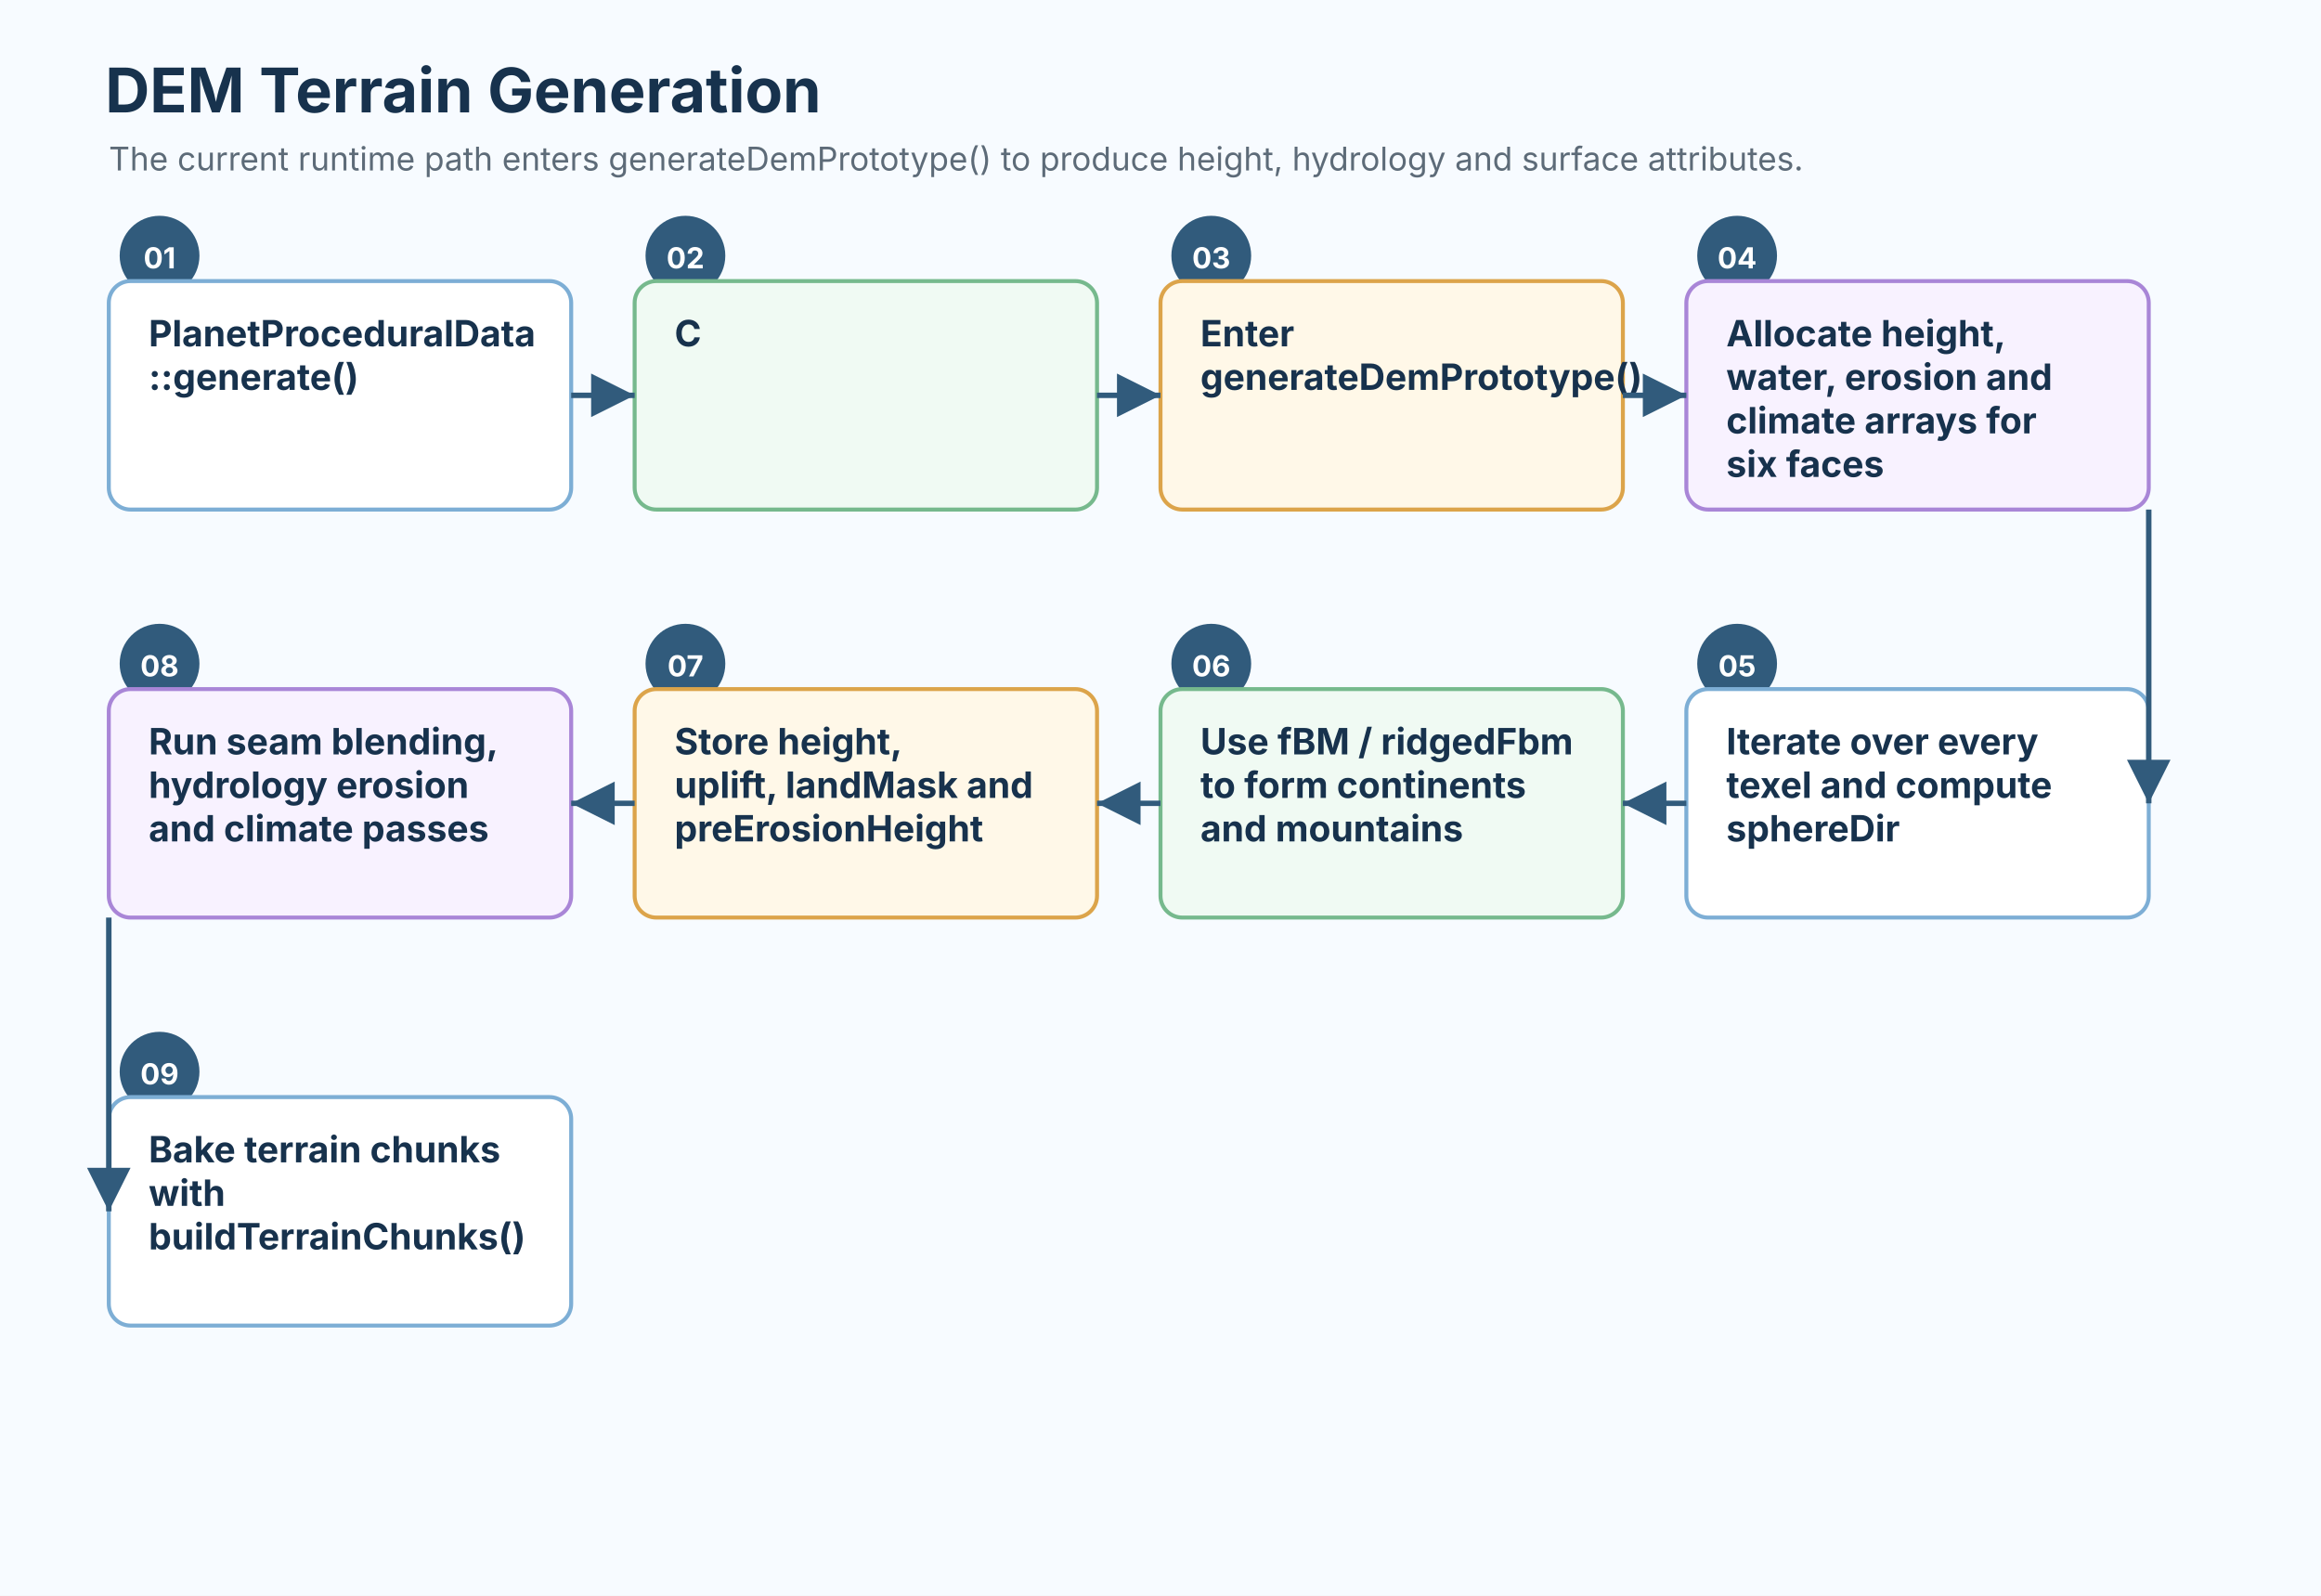
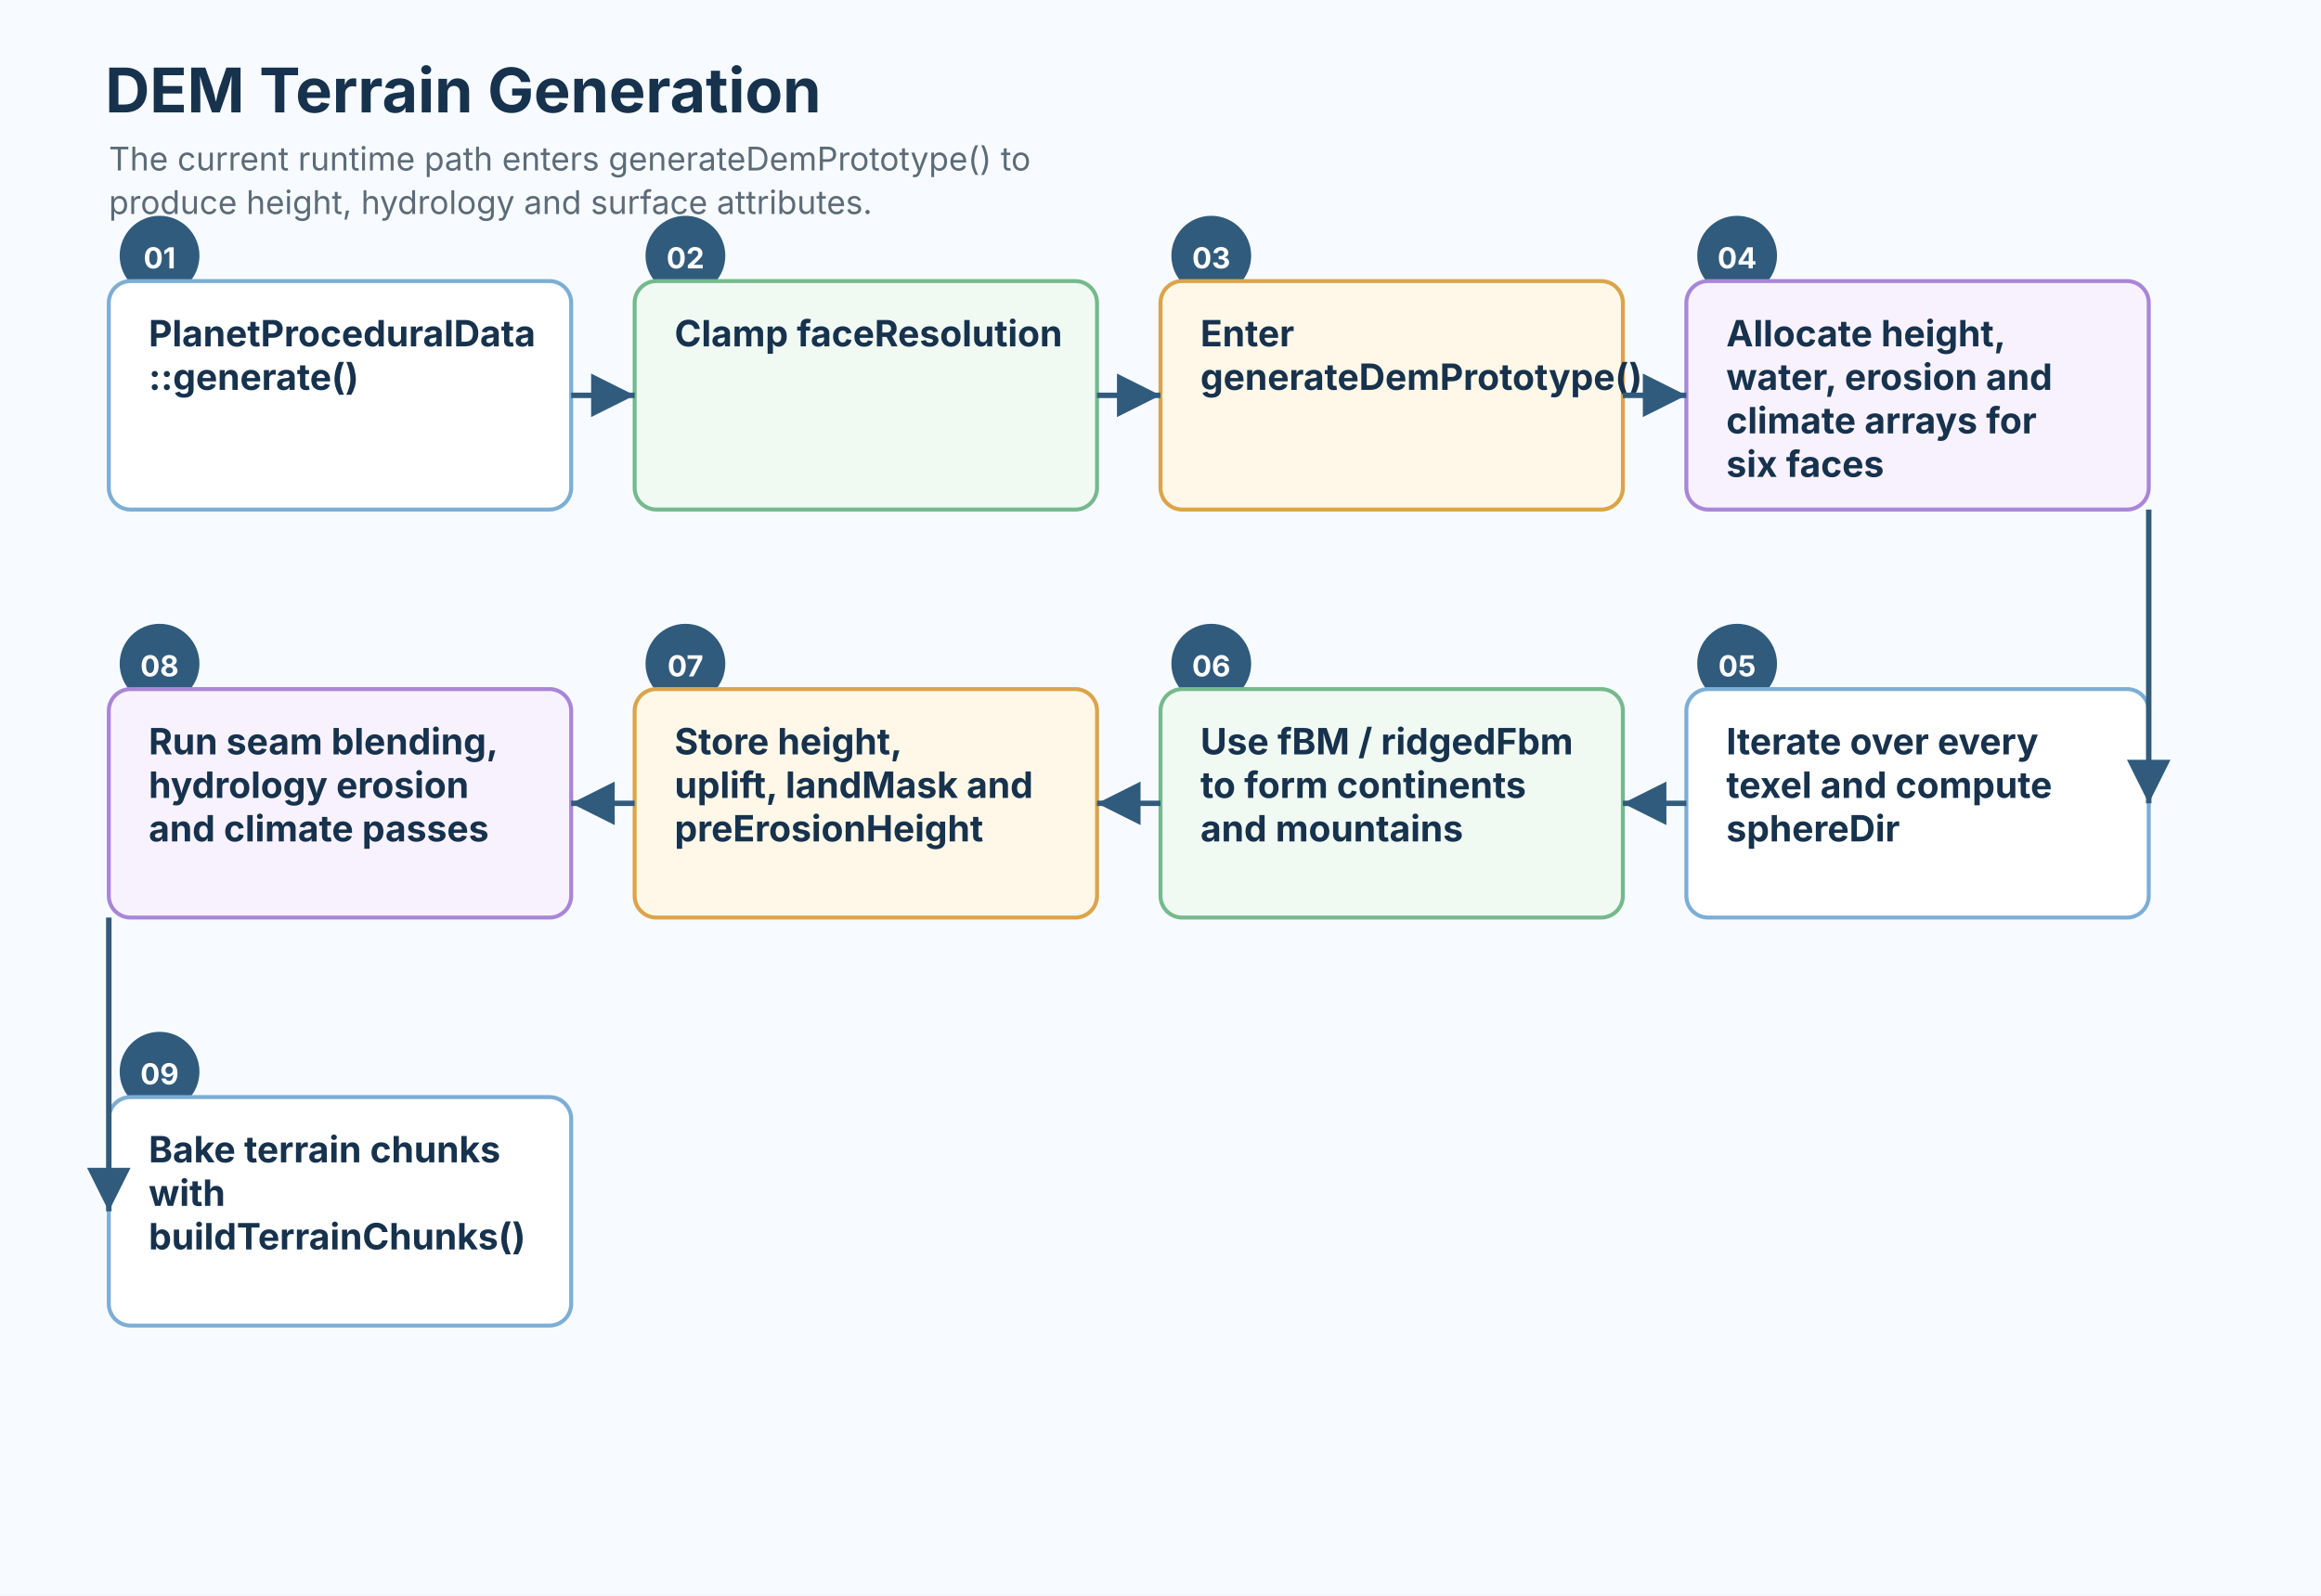
<svg xmlns="http://www.w3.org/2000/svg" width="1280" height="880" viewBox="0 0 1280 880" role="img" aria-labelledby="title desc">
  <defs>
    <marker id="arrow" markerWidth="12" markerHeight="12" refX="10" refY="6" orient="auto">
      <path d="M2,2 L10,6 L2,10 Z" fill="#315b7c" />
    </marker>
    <style>
      .bg{fill:#f7fbff}.title{font:700 34px Inter,Segoe UI,Arial,sans-serif;fill:#17324d}.sub{font:18px Inter,Segoe UI,Arial,sans-serif;fill:#5d6b78}
      .box{fill:#fff;stroke-width:2.2}.blue{stroke:#7daed5;fill:#ffffff}.green{stroke:#76b98d;fill:#f0faf3}.amber{stroke:#dca44a;fill:#fff8e8}.violet{stroke:#a986d7;fill:#f8f2ff}
      .label{font:700 20px Inter,Segoe UI,Arial,sans-serif;fill:#17324d}.small{font:16px Inter,Segoe UI,Arial,sans-serif;fill:#435464}.arrow{stroke:#315b7c;stroke-width:3;fill:none;marker-end:url(#arrow)}
      .numCircle{fill:#315b7c}.num{font:700 16px Inter,Segoe UI,Arial,sans-serif;fill:white}
    </style>
  </defs>
  <rect class="bg" width="1280" height="880" />
  <text class="title" x="58" y="62">DEM Terrain Generation</text>
-   <text class="sub" x="60" y="94">The current runtime path enters generateDemPrototype() to produce height, hydrology and surface attributes.</text>
+   <text class="sub" x="60" y="94" text-anchor="start">The current runtime path enters generateDemPrototype() to</text>
+   <text class="sub" x="60" y="118" text-anchor="start">produce height, hydrology and surface attributes.</text>
  <circle class="numCircle" cx="88" cy="141" r="22" />
  <text class="num" x="88" y="148" text-anchor="middle">01</text>
  <rect class="box blue" x="60" y="155" width="255" height="126" rx="12" />
  <text class="label" x="82" y="191" text-anchor="start">PlanetProceduralData</text>
  <text class="label" x="82" y="215" text-anchor="start">::generate()</text>
  <circle class="numCircle" cx="378" cy="141" r="22" />
  <text class="num" x="378" y="148" text-anchor="middle">02</text>
  <rect class="box green" x="350" y="155" width="255" height="126" rx="12" />
-   <text class="label" x="372" y="191" text-anchor="start">C</text>
+   <text class="label" x="372" y="191" text-anchor="start">Clamp faceResolution</text>
  <path class="arrow" d="M315 218 C332 218, 332 218, 350 218" />
  <circle class="numCircle" cx="668" cy="141" r="22" />
  <text class="num" x="668" y="148" text-anchor="middle">03</text>
  <rect class="box amber" x="640" y="155" width="255" height="126" rx="12" />
  <text class="label" x="662" y="191" text-anchor="start">Enter</text>
  <text class="label" x="662" y="215" text-anchor="start">generateDemPrototype()</text>
  <path class="arrow" d="M605 218 C622 218, 622 218, 640 218" />
  <circle class="numCircle" cx="958" cy="141" r="22" />
  <text class="num" x="958" y="148" text-anchor="middle">04</text>
  <rect class="box violet" x="930" y="155" width="255" height="126" rx="12" />
  <text class="label" x="952" y="191" text-anchor="start">Allocate height,</text>
  <text class="label" x="952" y="215" text-anchor="start">water, erosion and</text>
  <text class="label" x="952" y="239" text-anchor="start">climate arrays for</text>
  <text class="label" x="952" y="263" text-anchor="start">six faces</text>
  <path class="arrow" d="M895 218 C912 218, 912 218, 930 218" />
  <circle class="numCircle" cx="958" cy="366" r="22" />
  <text class="num" x="958" y="373" text-anchor="middle">05</text>
  <rect class="box blue" x="930" y="380" width="255" height="126" rx="12" />
  <text class="label" x="952" y="416" text-anchor="start">Iterate over every</text>
  <text class="label" x="952" y="440" text-anchor="start">texel and compute</text>
  <text class="label" x="952" y="464" text-anchor="start">sphereDir</text>
  <path class="arrow" d="M1185 281 L1185 338 L1185 338 L1185 443" />
  <circle class="numCircle" cx="668" cy="366" r="22" />
  <text class="num" x="668" y="373" text-anchor="middle">06</text>
  <rect class="box green" x="640" y="380" width="255" height="126" rx="12" />
  <text class="label" x="662" y="416" text-anchor="start">Use fBM / ridgedFbm</text>
  <text class="label" x="662" y="440" text-anchor="start">to form continents</text>
  <text class="label" x="662" y="464" text-anchor="start">and mountains</text>
  <path class="arrow" d="M930 443 C912 443, 912 443, 895 443" />
  <circle class="numCircle" cx="378" cy="366" r="22" />
  <text class="num" x="378" y="373" text-anchor="middle">07</text>
  <rect class="box amber" x="350" y="380" width="255" height="126" rx="12" />
  <text class="label" x="372" y="416" text-anchor="start">Store height,</text>
  <text class="label" x="372" y="440" text-anchor="start">uplift, landMask and</text>
  <text class="label" x="372" y="464" text-anchor="start">preErosionHeight</text>
  <path class="arrow" d="M640 443 C622 443, 622 443, 605 443" />
  <circle class="numCircle" cx="88" cy="366" r="22" />
  <text class="num" x="88" y="373" text-anchor="middle">08</text>
  <rect class="box violet" x="60" y="380" width="255" height="126" rx="12" />
  <text class="label" x="82" y="416" text-anchor="start">Run seam blending,</text>
  <text class="label" x="82" y="440" text-anchor="start">hydrology erosion</text>
  <text class="label" x="82" y="464" text-anchor="start">and climate passes</text>
  <path class="arrow" d="M350 443 C332 443, 332 443, 315 443" />
  <circle class="numCircle" cx="88" cy="591" r="22" />
  <text class="num" x="88" y="598" text-anchor="middle">09</text>
  <rect class="box blue" x="60" y="605" width="255" height="126" rx="12" />
  <text class="label" x="82" y="641" text-anchor="start">Bake terrain chunks</text>
  <text class="label" x="82" y="665" text-anchor="start">with</text>
  <text class="label" x="82" y="689" text-anchor="start">buildTerrainChunks()</text>
  <path class="arrow" d="M60 506 L60 563 L60 563 L60 668" />
</svg>
